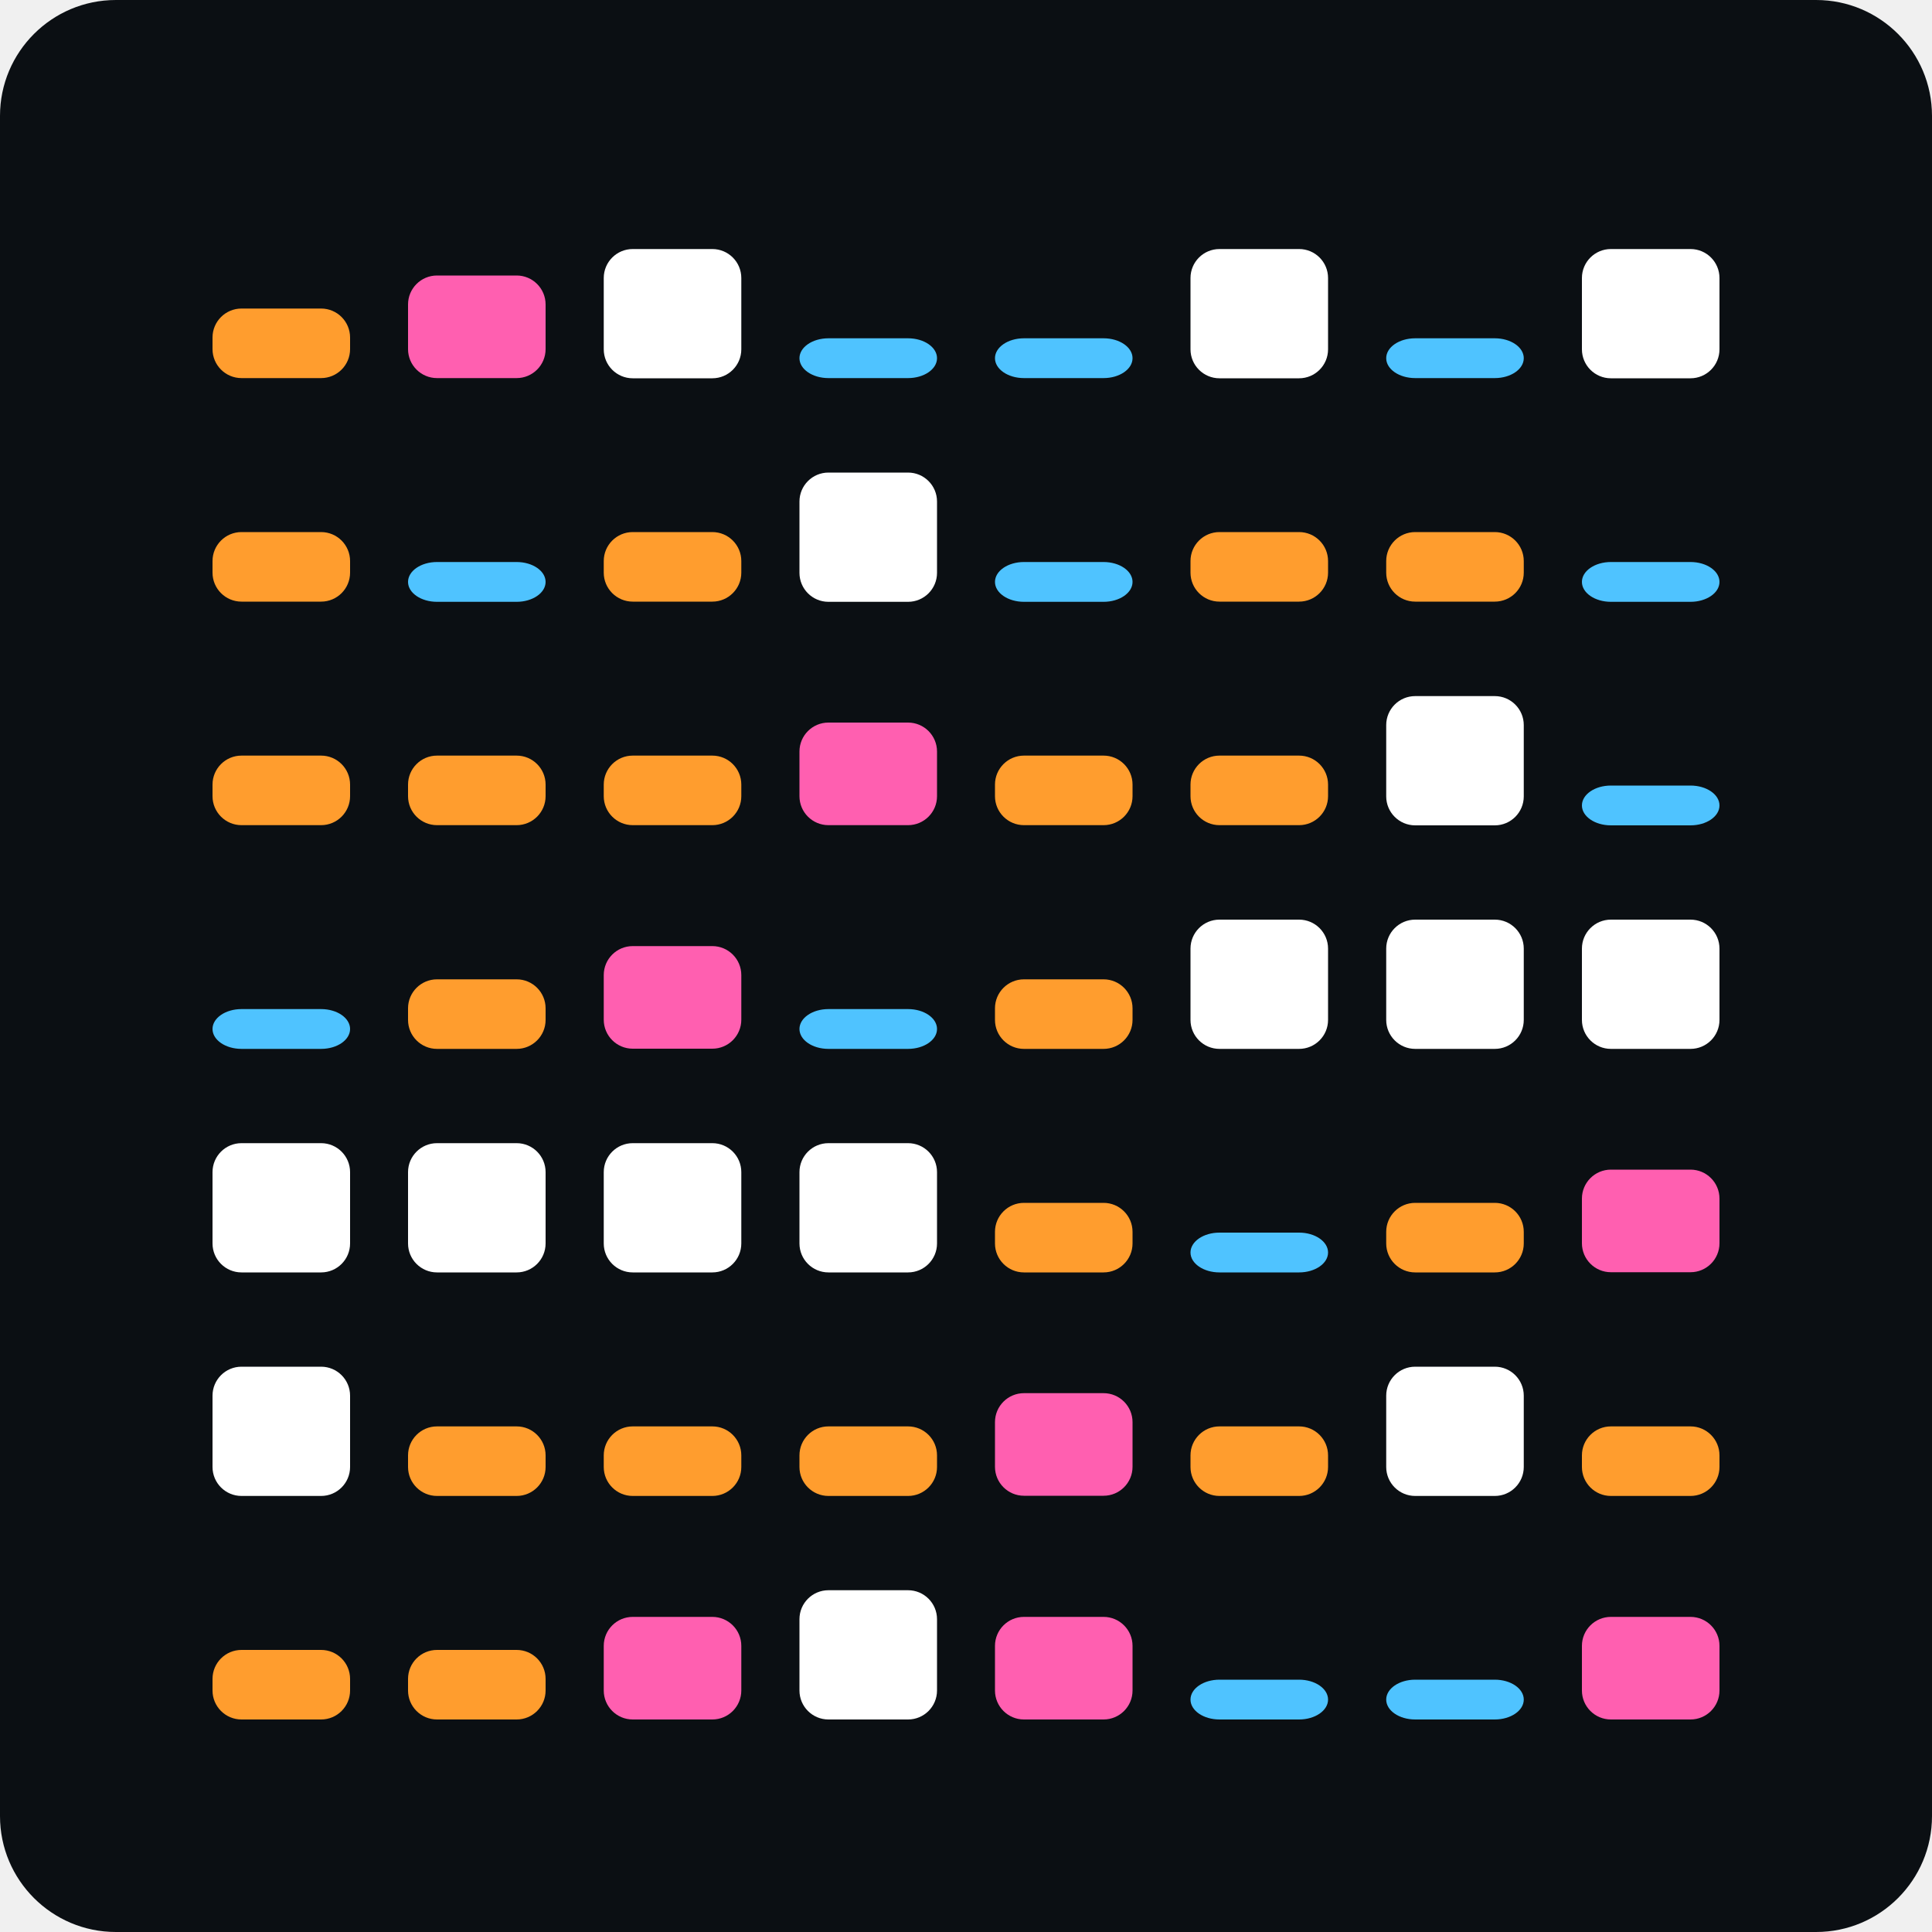
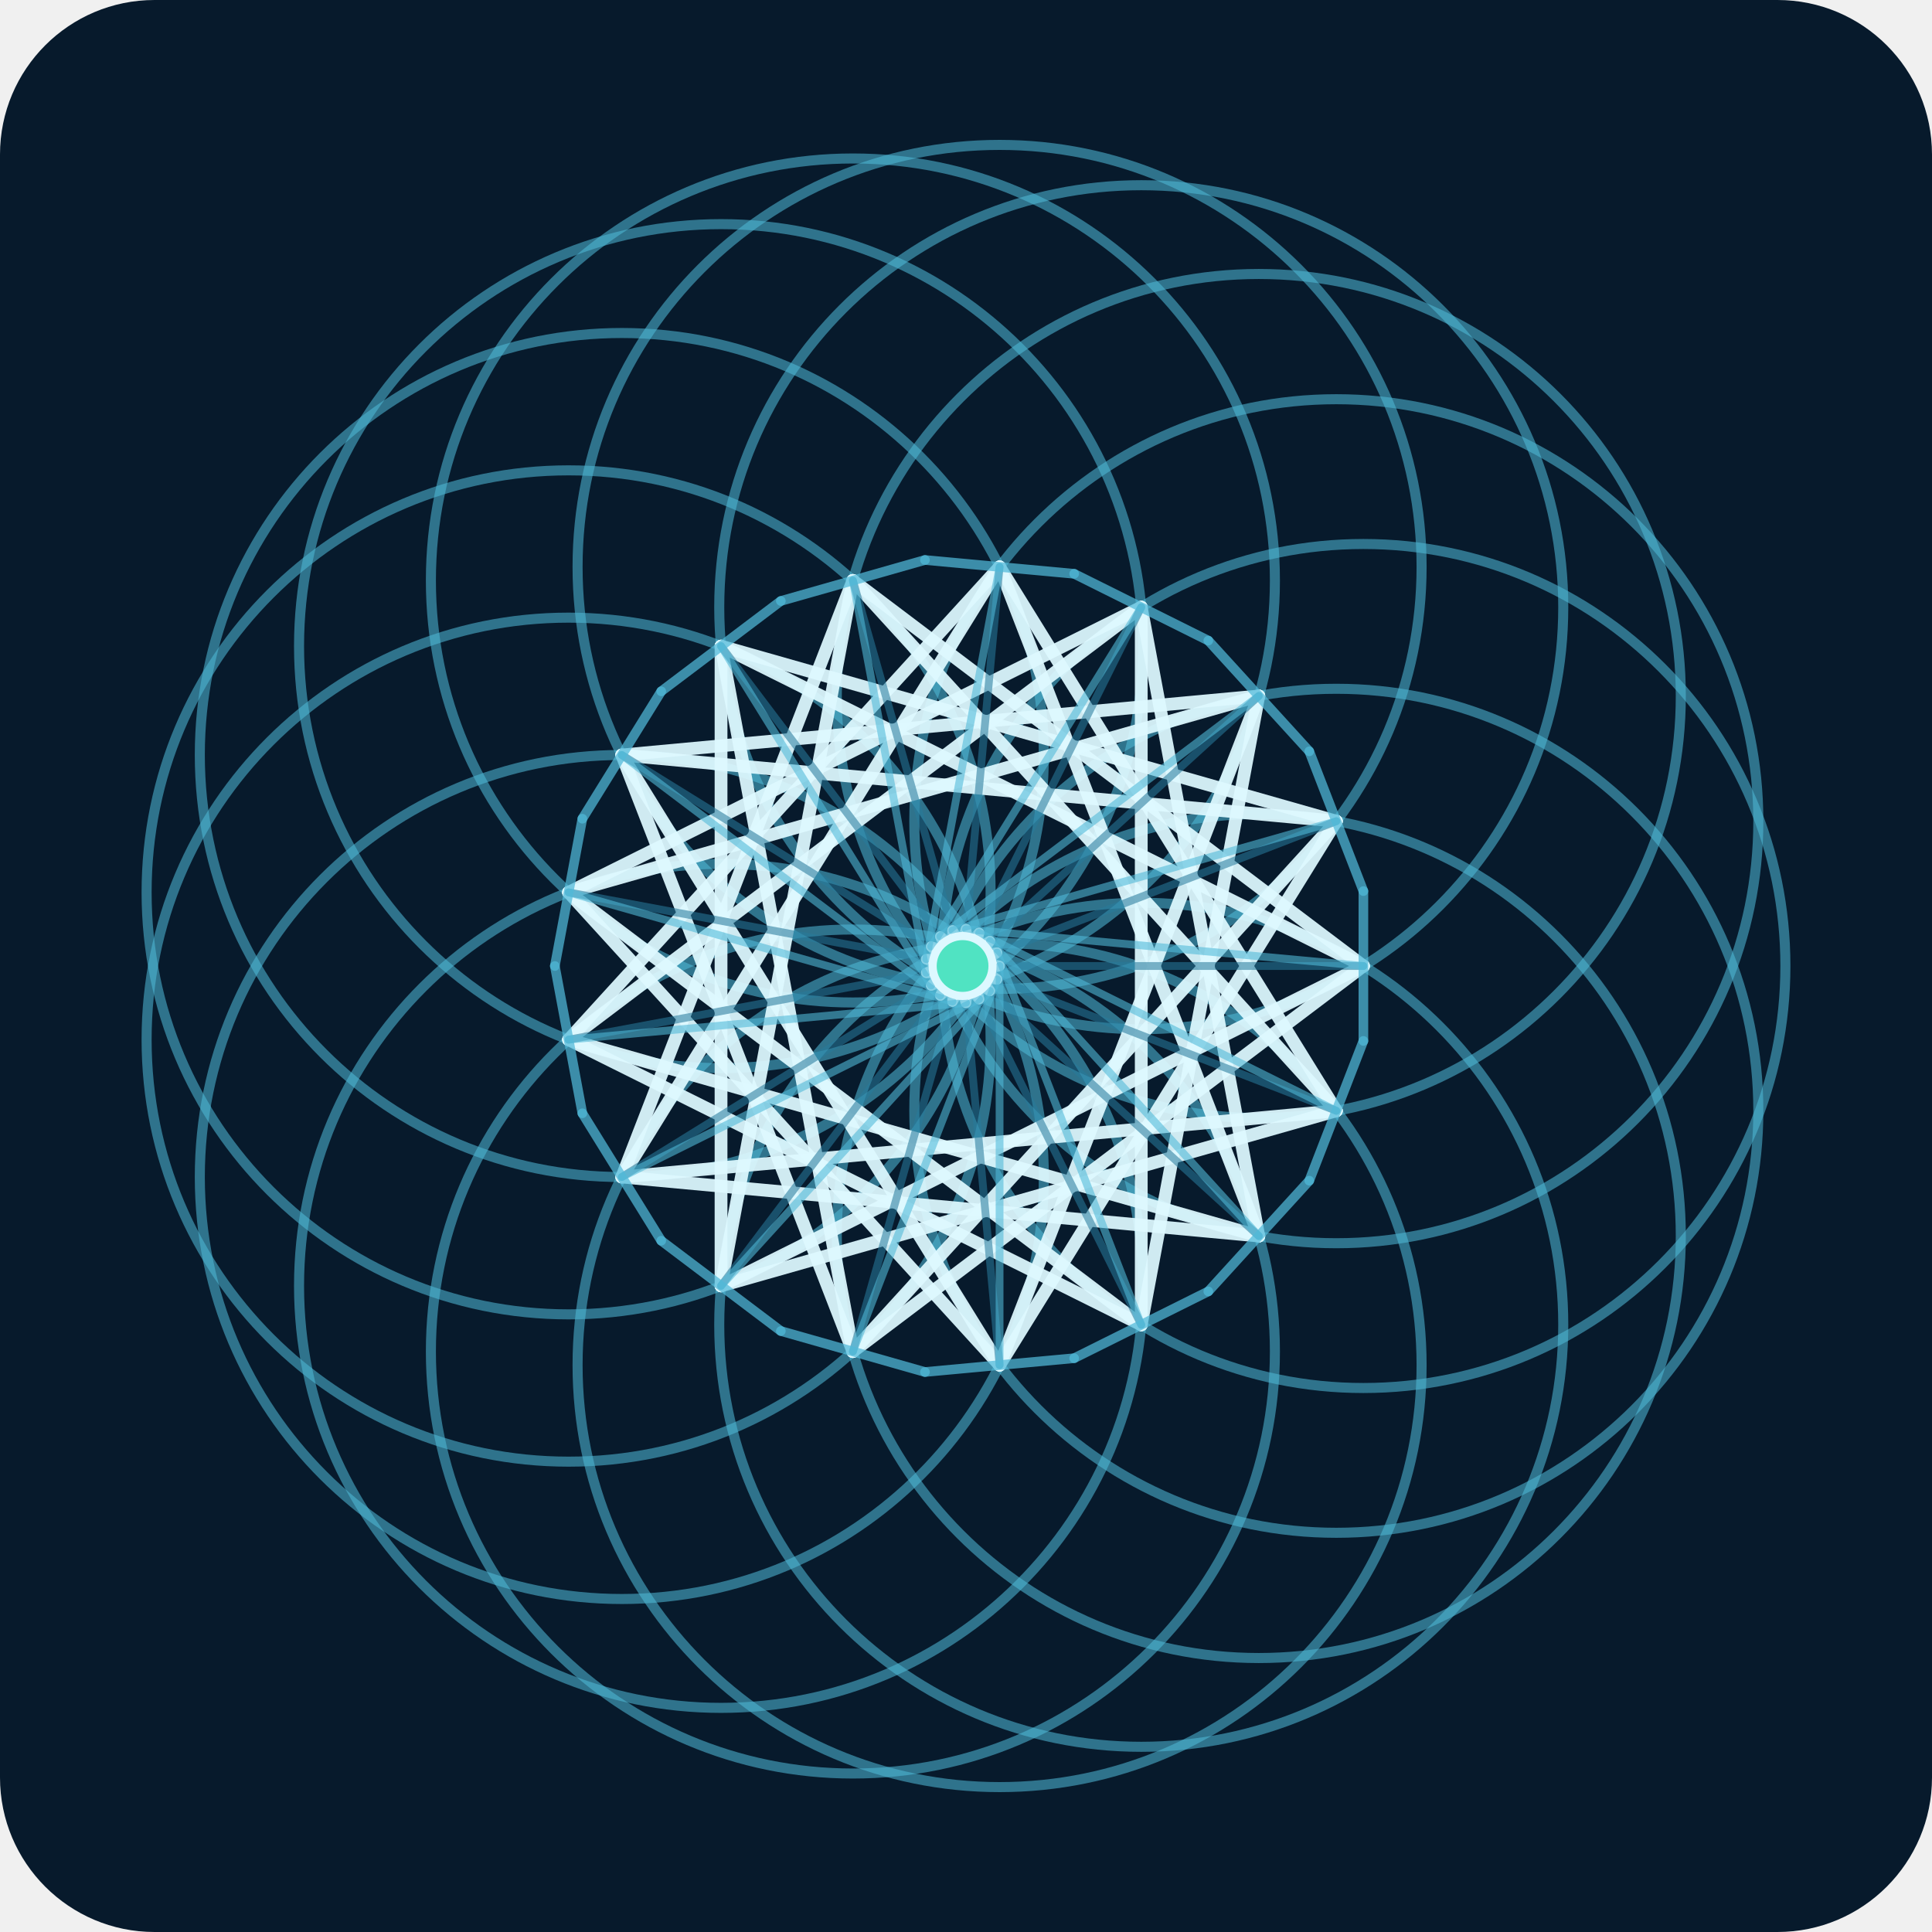
<svg xmlns="http://www.w3.org/2000/svg" viewBox="0 0 100 100">
-   <rect width="100" height="100" rx="6" fill="#0b0f13" />
-   <rect x="11.00" y="15.97" width="7.12" height="3.60" fill="#ff9d2e" rx="1.5" />
-   <rect x="21.12" y="14.26" width="7.12" height="5.31" fill="#ff5fb0" rx="1.5" />
-   <rect x="31.25" y="12.89" width="7.12" height="6.69" fill="#ffffff" rx="1.5" />
-   <rect x="41.38" y="17.51" width="7.12" height="2.06" fill="#4fc3ff" rx="1.5" />
-   <rect x="51.50" y="17.51" width="7.12" height="2.06" fill="#4fc3ff" rx="1.5" />
-   <rect x="61.62" y="12.89" width="7.12" height="6.69" fill="#ffffff" rx="1.5" />
-   <rect x="71.75" y="17.51" width="7.12" height="2.06" fill="#4fc3ff" rx="1.5" />
-   <rect x="81.88" y="12.89" width="7.12" height="6.69" fill="#ffffff" rx="1.5" />
-   <rect x="11.00" y="27.54" width="7.12" height="3.60" fill="#ff9d2e" rx="1.5" />
-   <rect x="21.12" y="29.09" width="7.12" height="2.06" fill="#4fc3ff" rx="1.5" />
-   <rect x="31.25" y="27.54" width="7.12" height="3.60" fill="#ff9d2e" rx="1.5" />
-   <rect x="41.38" y="24.46" width="7.12" height="6.69" fill="#ffffff" rx="1.5" />
-   <rect x="51.50" y="29.09" width="7.12" height="2.06" fill="#4fc3ff" rx="1.5" />
-   <rect x="61.62" y="27.54" width="7.12" height="3.60" fill="#ff9d2e" rx="1.5" />
-   <rect x="71.75" y="27.54" width="7.12" height="3.60" fill="#ff9d2e" rx="1.5" />
-   <rect x="81.88" y="29.09" width="7.12" height="2.06" fill="#4fc3ff" rx="1.5" />
-   <rect x="11.00" y="39.11" width="7.12" height="3.60" fill="#ff9d2e" rx="1.5" />
-   <rect x="21.12" y="39.11" width="7.12" height="3.60" fill="#ff9d2e" rx="1.5" />
-   <rect x="31.25" y="39.11" width="7.12" height="3.60" fill="#ff9d2e" rx="1.5" />
-   <rect x="41.38" y="37.40" width="7.12" height="5.31" fill="#ff5fb0" rx="1.5" />
-   <rect x="51.50" y="39.11" width="7.12" height="3.60" fill="#ff9d2e" rx="1.5" />
-   <rect x="61.62" y="39.11" width="7.12" height="3.60" fill="#ff9d2e" rx="1.5" />
-   <rect x="71.75" y="36.03" width="7.12" height="6.69" fill="#ffffff" rx="1.5" />
-   <rect x="81.88" y="40.66" width="7.12" height="2.06" fill="#4fc3ff" rx="1.5" />
-   <rect x="11.00" y="52.23" width="7.12" height="2.06" fill="#4fc3ff" rx="1.5" />
-   <rect x="21.12" y="50.69" width="7.12" height="3.60" fill="#ff9d2e" rx="1.5" />
-   <rect x="31.25" y="48.97" width="7.12" height="5.31" fill="#ff5fb0" rx="1.5" />
-   <rect x="41.38" y="52.23" width="7.12" height="2.06" fill="#4fc3ff" rx="1.5" />
-   <rect x="51.50" y="50.69" width="7.12" height="3.60" fill="#ff9d2e" rx="1.5" />
-   <rect x="61.62" y="47.60" width="7.12" height="6.69" fill="#ffffff" rx="1.5" />
-   <rect x="71.75" y="47.60" width="7.12" height="6.69" fill="#ffffff" rx="1.5" />
-   <rect x="81.88" y="47.60" width="7.12" height="6.69" fill="#ffffff" rx="1.5" />
-   <rect x="11.00" y="59.17" width="7.12" height="6.69" fill="#ffffff" rx="1.5" />
-   <rect x="21.12" y="59.17" width="7.12" height="6.69" fill="#ffffff" rx="1.5" />
-   <rect x="31.25" y="59.17" width="7.12" height="6.69" fill="#ffffff" rx="1.5" />
-   <rect x="41.38" y="59.17" width="7.12" height="6.69" fill="#ffffff" rx="1.5" />
-   <rect x="51.50" y="62.26" width="7.12" height="3.60" fill="#ff9d2e" rx="1.5" />
-   <rect x="61.62" y="63.80" width="7.12" height="2.06" fill="#4fc3ff" rx="1.5" />
-   <rect x="71.75" y="62.26" width="7.12" height="3.60" fill="#ff9d2e" rx="1.5" />
-   <rect x="81.88" y="60.54" width="7.12" height="5.31" fill="#ff5fb0" rx="1.5" />
-   <rect x="11.00" y="70.74" width="7.12" height="6.69" fill="#ffffff" rx="1.5" />
-   <rect x="21.12" y="73.83" width="7.12" height="3.60" fill="#ff9d2e" rx="1.5" />
-   <rect x="31.25" y="73.83" width="7.12" height="3.60" fill="#ff9d2e" rx="1.5" />
-   <rect x="41.38" y="73.83" width="7.12" height="3.60" fill="#ff9d2e" rx="1.5" />
-   <rect x="51.50" y="72.11" width="7.12" height="5.31" fill="#ff5fb0" rx="1.5" />
-   <rect x="61.62" y="73.83" width="7.12" height="3.60" fill="#ff9d2e" rx="1.5" />
-   <rect x="71.75" y="70.74" width="7.12" height="6.69" fill="#ffffff" rx="1.5" />
-   <rect x="81.88" y="73.83" width="7.12" height="3.60" fill="#ff9d2e" rx="1.5" />
-   <rect x="11.00" y="85.40" width="7.12" height="3.60" fill="#ff9d2e" rx="1.5" />
-   <rect x="21.12" y="85.40" width="7.12" height="3.60" fill="#ff9d2e" rx="1.5" />
-   <rect x="31.25" y="83.69" width="7.12" height="5.31" fill="#ff5fb0" rx="1.5" />
-   <rect x="41.38" y="82.31" width="7.12" height="6.69" fill="#ffffff" rx="1.5" />
-   <rect x="51.50" y="83.69" width="7.12" height="5.31" fill="#ff5fb0" rx="1.5" />
-   <rect x="61.62" y="86.94" width="7.12" height="2.06" fill="#4fc3ff" rx="1.5" />
-   <rect x="71.75" y="86.94" width="7.12" height="2.06" fill="#4fc3ff" rx="1.5" />
-   <rect x="81.88" y="83.69" width="7.12" height="5.31" fill="#ff5fb0" rx="1.5" />
+   <rect width="100" height="100" rx="8" fill="#071A2C" />
+   <g fill="none" stroke-linecap="round" stroke-linejoin="round">
+     <circle cx="70.569" cy="50" r="21.843" stroke="#50B9D8" stroke-opacity=".56" stroke-width=".52" />
+     <circle cx="69.168" cy="42.506" r="21.843" stroke="#50B9D8" stroke-opacity=".56" stroke-width=".52" />
+     <circle cx="65.155" cy="36.024" r="21.843" stroke="#50B9D8" stroke-opacity=".56" stroke-width=".52" />
+     <circle cx="59.071" cy="31.429" r="21.843" stroke="#50B9D8" stroke-opacity=".56" stroke-width=".52" />
+     <circle cx="51.738" cy="29.343" r="21.843" stroke="#50B9D8" stroke-opacity=".56" stroke-width=".52" />
+     <circle cx="44.146" cy="30.046" r="21.843" stroke="#50B9D8" stroke-opacity=".56" stroke-width=".52" />
+     <circle cx="37.321" cy="33.444" r="21.843" stroke="#50B9D8" stroke-opacity=".56" stroke-width=".52" />
+     <circle cx="32.185" cy="39.079" r="21.843" stroke="#50B9D8" stroke-opacity=".56" stroke-width=".52" />
+     <circle cx="29.431" cy="46.188" r="21.843" stroke="#50B9D8" stroke-opacity=".56" stroke-width=".52" />
+     <circle cx="29.431" cy="53.812" r="21.843" stroke="#50B9D8" stroke-opacity=".56" stroke-width=".52" />
+     <circle cx="32.185" cy="60.921" r="21.843" stroke="#50B9D8" stroke-opacity=".56" stroke-width=".52" />
+     <circle cx="37.321" cy="66.556" r="21.843" stroke="#50B9D8" stroke-opacity=".56" stroke-width=".52" />
+     <circle cx="44.146" cy="69.954" r="21.843" stroke="#50B9D8" stroke-opacity=".56" stroke-width=".52" />
+     <circle cx="51.738" cy="70.657" r="21.843" stroke="#50B9D8" stroke-opacity=".56" stroke-width=".52" />
+     <circle cx="59.071" cy="68.571" r="21.843" stroke="#50B9D8" stroke-opacity=".56" stroke-width=".52" />
+     <circle cx="65.155" cy="63.976" r="21.843" stroke="#50B9D8" stroke-opacity=".56" stroke-width=".52" />
+     <circle cx="69.168" cy="57.494" r="21.843" stroke="#50B9D8" stroke-opacity=".56" stroke-width=".52" />
+     <line x1="70.569" y1="50" x2="44.146" y2="30.046" stroke="#DDF8FF" stroke-opacity="0.933" stroke-width="0.662" />
+     <line x1="69.168" y1="42.506" x2="37.321" y2="33.444" stroke="#DDF8FF" stroke-opacity="0.933" stroke-width="0.662" />
+     <line x1="65.155" y1="36.024" x2="32.185" y2="39.079" stroke="#DDF8FF" stroke-opacity="0.933" stroke-width="0.662" />
+     <line x1="59.071" y1="31.429" x2="29.431" y2="46.188" stroke="#DDF8FF" stroke-opacity="0.933" stroke-width="0.662" />
+     <line x1="51.738" y1="29.343" x2="29.431" y2="53.812" stroke="#DDF8FF" stroke-opacity="0.933" stroke-width="0.662" />
+     <line x1="44.146" y1="30.046" x2="32.185" y2="60.921" stroke="#DDF8FF" stroke-opacity="0.933" stroke-width="0.662" />
+     <line x1="37.321" y1="33.444" x2="37.321" y2="66.556" stroke="#DDF8FF" stroke-opacity="0.933" stroke-width="0.662" />
+     <line x1="32.185" y1="39.079" x2="44.146" y2="69.954" stroke="#DDF8FF" stroke-opacity="0.933" stroke-width="0.662" />
+     <line x1="29.431" y1="46.188" x2="51.738" y2="70.657" stroke="#DDF8FF" stroke-opacity="0.933" stroke-width="0.662" />
+     <line x1="29.431" y1="53.812" x2="59.071" y2="68.571" stroke="#DDF8FF" stroke-opacity="0.933" stroke-width="0.662" />
+     <line x1="32.185" y1="60.921" x2="65.155" y2="63.976" stroke="#DDF8FF" stroke-opacity="0.933" stroke-width="0.662" />
+     <line x1="37.321" y1="66.556" x2="69.168" y2="57.494" stroke="#DDF8FF" stroke-opacity="0.933" stroke-width="0.662" />
+     <line x1="44.146" y1="69.954" x2="70.569" y2="50" stroke="#DDF8FF" stroke-opacity="0.933" stroke-width="0.662" />
+     <line x1="51.738" y1="70.657" x2="69.168" y2="42.506" stroke="#DDF8FF" stroke-opacity="0.933" stroke-width="0.662" />
+     <line x1="59.071" y1="68.571" x2="65.155" y2="36.024" stroke="#DDF8FF" stroke-opacity="0.933" stroke-width="0.662" />
+     <line x1="65.155" y1="63.976" x2="59.071" y2="31.429" stroke="#DDF8FF" stroke-opacity="0.933" stroke-width="0.662" />
+     <line x1="69.168" y1="57.494" x2="51.738" y2="29.343" stroke="#DDF8FF" stroke-opacity="0.933" stroke-width="0.662" />
+     <line x1="70.569" y1="50" x2="37.321" y2="33.444" stroke="#DDF8FF" stroke-opacity="0.933" stroke-width="0.662" />
+     <line x1="69.168" y1="42.506" x2="32.185" y2="39.079" stroke="#DDF8FF" stroke-opacity="0.933" stroke-width="0.662" />
+     <line x1="65.155" y1="36.024" x2="29.431" y2="46.188" stroke="#DDF8FF" stroke-opacity="0.933" stroke-width="0.662" />
+     <line x1="59.071" y1="31.429" x2="29.431" y2="53.812" stroke="#DDF8FF" stroke-opacity="0.933" stroke-width="0.662" />
+     <line x1="51.738" y1="29.343" x2="32.185" y2="60.921" stroke="#DDF8FF" stroke-opacity="0.933" stroke-width="0.662" />
+     <line x1="44.146" y1="30.046" x2="37.321" y2="66.556" stroke="#DDF8FF" stroke-opacity="0.933" stroke-width="0.662" />
+     <line x1="37.321" y1="33.444" x2="44.146" y2="69.954" stroke="#DDF8FF" stroke-opacity="0.933" stroke-width="0.662" />
+     <line x1="32.185" y1="39.079" x2="51.738" y2="70.657" stroke="#DDF8FF" stroke-opacity="0.933" stroke-width="0.662" />
+     <line x1="29.431" y1="46.188" x2="59.071" y2="68.571" stroke="#DDF8FF" stroke-opacity="0.933" stroke-width="0.662" />
+     <line x1="29.431" y1="53.812" x2="65.155" y2="63.976" stroke="#DDF8FF" stroke-opacity="0.933" stroke-width="0.662" />
+     <line x1="32.185" y1="60.921" x2="69.168" y2="57.494" stroke="#DDF8FF" stroke-opacity="0.933" stroke-width="0.662" />
+     <line x1="37.321" y1="66.556" x2="70.569" y2="50" stroke="#DDF8FF" stroke-opacity="0.933" stroke-width="0.662" />
+     <line x1="44.146" y1="69.954" x2="69.168" y2="42.506" stroke="#DDF8FF" stroke-opacity="0.933" stroke-width="0.662" />
+     <line x1="51.738" y1="70.657" x2="65.155" y2="36.024" stroke="#DDF8FF" stroke-opacity="0.933" stroke-width="0.662" />
+     <line x1="59.071" y1="68.571" x2="59.071" y2="31.429" stroke="#DDF8FF" stroke-opacity="0.933" stroke-width="0.662" />
+     <line x1="65.155" y1="63.976" x2="51.738" y2="29.343" stroke="#DDF8FF" stroke-opacity="0.933" stroke-width="0.662" />
+     <line x1="69.168" y1="57.494" x2="44.146" y2="30.046" stroke="#DDF8FF" stroke-opacity="0.933" stroke-width="0.662" />
+     <line x1="49.823" y1="50" x2="70.569" y2="50" stroke="#287A9B" stroke-opacity="0.569" stroke-width="0.403" />
+     <line x1="49.823" y1="50" x2="69.168" y2="42.506" stroke="#287A9B" stroke-opacity="0.569" stroke-width="0.403" />
+     <line x1="49.823" y1="50" x2="65.155" y2="36.024" stroke="#287A9B" stroke-opacity="0.569" stroke-width="0.403" />
+     <line x1="49.823" y1="50" x2="59.071" y2="31.429" stroke="#287A9B" stroke-opacity="0.569" stroke-width="0.403" />
+     <line x1="49.823" y1="50" x2="51.738" y2="29.343" stroke="#287A9B" stroke-opacity="0.569" stroke-width="0.403" />
+     <line x1="49.823" y1="50" x2="44.146" y2="30.046" stroke="#287A9B" stroke-opacity="0.569" stroke-width="0.403" />
+     <line x1="49.823" y1="50" x2="37.321" y2="33.444" stroke="#287A9B" stroke-opacity="0.569" stroke-width="0.403" />
+     <line x1="49.823" y1="50" x2="32.185" y2="39.079" stroke="#287A9B" stroke-opacity="0.569" stroke-width="0.403" />
+     <line x1="49.823" y1="50" x2="29.431" y2="46.188" stroke="#287A9B" stroke-opacity="0.569" stroke-width="0.403" />
+     <line x1="49.823" y1="50" x2="29.431" y2="53.812" stroke="#287A9B" stroke-opacity="0.569" stroke-width="0.403" />
+     <line x1="49.823" y1="50" x2="32.185" y2="60.921" stroke="#287A9B" stroke-opacity="0.569" stroke-width="0.403" />
+     <line x1="49.823" y1="50" x2="37.321" y2="66.556" stroke="#287A9B" stroke-opacity="0.569" stroke-width="0.403" />
+     <line x1="49.823" y1="50" x2="44.146" y2="69.954" stroke="#287A9B" stroke-opacity="0.569" stroke-width="0.403" />
+     <line x1="49.823" y1="50" x2="51.738" y2="70.657" stroke="#287A9B" stroke-opacity="0.569" stroke-width="0.403" />
+     <line x1="49.823" y1="50" x2="59.071" y2="68.571" stroke="#287A9B" stroke-opacity="0.569" stroke-width="0.403" />
+     <line x1="49.823" y1="50" x2="65.155" y2="63.976" stroke="#287A9B" stroke-opacity="0.569" stroke-width="0.403" />
+     <line x1="49.823" y1="50" x2="69.168" y2="57.494" stroke="#287A9B" stroke-opacity="0.569" stroke-width="0.403" />
+     <line x1="50" y1="48.094" x2="48.67" y2="51.528" stroke="#DDF8FF" stroke-opacity="0.804" stroke-width="0.538" />
+     <line x1="49.3" y1="48.159" x2="49.3" y2="51.841" stroke="#DDF8FF" stroke-opacity="0.804" stroke-width="0.538" />
+     <line x1="48.67" y1="48.472" x2="50" y2="51.906" stroke="#DDF8FF" stroke-opacity="0.804" stroke-width="0.538" />
+     <line x1="48.196" y1="48.992" x2="50.677" y2="51.714" stroke="#DDF8FF" stroke-opacity="0.804" stroke-width="0.538" />
+     <line x1="47.942" y1="49.648" x2="51.238" y2="51.29" stroke="#DDF8FF" stroke-opacity="0.804" stroke-width="0.538" />
+     <line x1="47.942" y1="50.352" x2="51.608" y2="50.691" stroke="#DDF8FF" stroke-opacity="0.804" stroke-width="0.538" />
+     <line x1="48.196" y1="51.008" x2="51.738" y2="50" stroke="#DDF8FF" stroke-opacity="0.804" stroke-width="0.538" />
+     <line x1="48.67" y1="51.528" x2="51.608" y2="49.309" stroke="#DDF8FF" stroke-opacity="0.804" stroke-width="0.538" />
+     <line x1="49.3" y1="51.841" x2="51.238" y2="48.71" stroke="#DDF8FF" stroke-opacity="0.804" stroke-width="0.538" />
+     <line x1="50" y1="51.906" x2="50.677" y2="48.286" stroke="#DDF8FF" stroke-opacity="0.804" stroke-width="0.538" />
+     <line x1="50.677" y1="51.714" x2="50" y2="48.094" stroke="#DDF8FF" stroke-opacity="0.804" stroke-width="0.538" />
+     <line x1="51.238" y1="51.29" x2="49.3" y2="48.159" stroke="#DDF8FF" stroke-opacity="0.804" stroke-width="0.538" />
+     <line x1="51.608" y1="50.691" x2="48.67" y2="48.472" stroke="#DDF8FF" stroke-opacity="0.804" stroke-width="0.538" />
+     <line x1="51.738" y1="50" x2="48.196" y2="48.992" stroke="#DDF8FF" stroke-opacity="0.804" stroke-width="0.538" />
+     <line x1="51.608" y1="49.309" x2="47.942" y2="49.648" stroke="#DDF8FF" stroke-opacity="0.804" stroke-width="0.538" />
+     <line x1="51.238" y1="48.71" x2="47.942" y2="50.352" stroke="#DDF8FF" stroke-opacity="0.804" stroke-width="0.538" />
+     <line x1="50.677" y1="48.286" x2="48.196" y2="51.008" stroke="#DDF8FF" stroke-opacity="0.804" stroke-width="0.538" />
+     <line x1="70.569" y1="50" x2="50" y2="48.094" stroke="#50B9D8" stroke-opacity="0.588" stroke-width="0.403" />
+     <line x1="69.168" y1="42.506" x2="49.3" y2="48.159" stroke="#50B9D8" stroke-opacity="0.588" stroke-width="0.403" />
+     <line x1="65.155" y1="36.024" x2="48.67" y2="48.472" stroke="#50B9D8" stroke-opacity="0.588" stroke-width="0.403" />
+     <line x1="59.071" y1="31.429" x2="48.196" y2="48.992" stroke="#50B9D8" stroke-opacity="0.588" stroke-width="0.403" />
+     <line x1="51.738" y1="29.343" x2="47.942" y2="49.648" stroke="#50B9D8" stroke-opacity="0.588" stroke-width="0.403" />
+     <line x1="44.146" y1="30.046" x2="47.942" y2="50.352" stroke="#50B9D8" stroke-opacity="0.588" stroke-width="0.403" />
+     <line x1="37.321" y1="33.444" x2="48.196" y2="51.008" stroke="#50B9D8" stroke-opacity="0.588" stroke-width="0.403" />
+     <line x1="32.185" y1="39.079" x2="48.67" y2="51.528" stroke="#50B9D8" stroke-opacity="0.588" stroke-width="0.403" />
+     <line x1="29.431" y1="46.188" x2="49.3" y2="51.841" stroke="#50B9D8" stroke-opacity="0.588" stroke-width="0.403" />
+     <line x1="29.431" y1="53.812" x2="50" y2="51.906" stroke="#50B9D8" stroke-opacity="0.588" stroke-width="0.403" />
+     <line x1="32.185" y1="60.921" x2="50.677" y2="51.714" stroke="#50B9D8" stroke-opacity="0.588" stroke-width="0.403" />
+     <line x1="37.321" y1="66.556" x2="51.238" y2="51.29" stroke="#50B9D8" stroke-opacity="0.588" stroke-width="0.403" />
+     <line x1="44.146" y1="69.954" x2="51.608" y2="50.691" stroke="#50B9D8" stroke-opacity="0.588" stroke-width="0.403" />
+     <line x1="51.738" y1="70.657" x2="51.738" y2="50" stroke="#50B9D8" stroke-opacity="0.588" stroke-width="0.403" />
+     <line x1="59.071" y1="68.571" x2="51.608" y2="49.309" stroke="#50B9D8" stroke-opacity="0.588" stroke-width="0.403" />
+     <line x1="65.155" y1="63.976" x2="51.238" y2="48.71" stroke="#50B9D8" stroke-opacity="0.588" stroke-width="0.403" />
+     <line x1="69.168" y1="57.494" x2="50.677" y2="48.286" stroke="#50B9D8" stroke-opacity="0.588" stroke-width="0.403" />
+     <line x1="70.569" y1="46.122" x2="67.767" y2="38.889" stroke="#50B9D8" stroke-opacity="0.725" stroke-width="0.499" />
+     <line x1="67.767" y1="38.889" x2="62.542" y2="33.158" stroke="#50B9D8" stroke-opacity="0.725" stroke-width="0.499" />
+     <line x1="62.542" y1="33.158" x2="55.599" y2="29.7" stroke="#50B9D8" stroke-opacity="0.725" stroke-width="0.499" />
+     <line x1="55.599" y1="29.7" x2="47.876" y2="28.985" stroke="#50B9D8" stroke-opacity="0.725" stroke-width="0.499" />
+     <line x1="47.876" y1="28.985" x2="40.416" y2="31.107" stroke="#50B9D8" stroke-opacity="0.725" stroke-width="0.499" />
+     <line x1="40.416" y1="31.107" x2="34.226" y2="35.782" stroke="#50B9D8" stroke-opacity="0.725" stroke-width="0.499" />
+     <line x1="34.226" y1="35.782" x2="30.143" y2="42.376" stroke="#50B9D8" stroke-opacity="0.725" stroke-width="0.499" />
+     <line x1="30.143" y1="42.376" x2="28.718" y2="50" stroke="#50B9D8" stroke-opacity="0.725" stroke-width="0.499" />
+     <line x1="28.718" y1="50" x2="30.143" y2="57.624" stroke="#50B9D8" stroke-opacity="0.725" stroke-width="0.499" />
+     <line x1="30.143" y1="57.624" x2="34.226" y2="64.219" stroke="#50B9D8" stroke-opacity="0.725" stroke-width="0.499" />
+     <line x1="34.226" y1="64.219" x2="40.416" y2="68.893" stroke="#50B9D8" stroke-opacity="0.725" stroke-width="0.499" />
+     <line x1="40.416" y1="68.893" x2="47.876" y2="71.015" stroke="#50B9D8" stroke-opacity="0.725" stroke-width="0.499" />
+     <line x1="47.876" y1="71.015" x2="55.599" y2="70.3" stroke="#50B9D8" stroke-opacity="0.725" stroke-width="0.499" />
+     <line x1="55.599" y1="70.3" x2="62.542" y2="66.842" stroke="#50B9D8" stroke-opacity="0.725" stroke-width="0.499" />
+     <line x1="62.542" y1="66.842" x2="67.767" y2="61.111" stroke="#50B9D8" stroke-opacity="0.725" stroke-width="0.499" />
+     <line x1="67.767" y1="61.111" x2="70.569" y2="53.878" stroke="#50B9D8" stroke-opacity="0.725" stroke-width="0.499" />
+     <line x1="70.569" y1="53.878" x2="70.569" y2="46.122" stroke="#50B9D8" stroke-opacity="0.725" stroke-width="0.499" />
+     <line x1="50.32" y1="49.807" x2="50.217" y2="49.641" stroke="#50E3C2" stroke-opacity="0.882" stroke-width="0.586" />
+     <line x1="50.217" y1="49.641" x2="50.061" y2="49.523" stroke="#50E3C2" stroke-opacity="0.882" stroke-width="0.586" />
+     <line x1="50.061" y1="49.523" x2="49.873" y2="49.469" stroke="#50E3C2" stroke-opacity="0.882" stroke-width="0.586" />
+     <line x1="49.873" y1="49.469" x2="49.678" y2="49.487" stroke="#50E3C2" stroke-opacity="0.882" stroke-width="0.586" />
+     <line x1="49.678" y1="49.487" x2="49.502" y2="49.575" stroke="#50E3C2" stroke-opacity="0.882" stroke-width="0.586" />
+     <line x1="49.502" y1="49.575" x2="49.37" y2="49.719" stroke="#50E3C2" stroke-opacity="0.882" stroke-width="0.586" />
+     <line x1="49.37" y1="49.719" x2="49.3" y2="49.902" stroke="#50E3C2" stroke-opacity="0.882" stroke-width="0.586" />
+     <line x1="49.3" y1="49.902" x2="49.3" y2="50.098" stroke="#50E3C2" stroke-opacity="0.882" stroke-width="0.586" />
+     <line x1="49.3" y1="50.098" x2="49.37" y2="50.281" stroke="#50E3C2" stroke-opacity="0.882" stroke-width="0.586" />
+     <line x1="49.37" y1="50.281" x2="49.502" y2="50.425" stroke="#50E3C2" stroke-opacity="0.882" stroke-width="0.586" />
+     <line x1="49.502" y1="50.425" x2="49.678" y2="50.513" stroke="#50E3C2" stroke-opacity="0.882" stroke-width="0.586" />
+     <line x1="49.678" y1="50.513" x2="49.873" y2="50.531" stroke="#50E3C2" stroke-opacity="0.882" stroke-width="0.586" />
+     <line x1="49.873" y1="50.531" x2="50.061" y2="50.477" stroke="#50E3C2" stroke-opacity="0.882" stroke-width="0.586" />
+     <line x1="50.061" y1="50.477" x2="50.217" y2="50.359" stroke="#50E3C2" stroke-opacity="0.882" stroke-width="0.586" />
+     <line x1="50.217" y1="50.359" x2="50.32" y2="50.193" stroke="#50E3C2" stroke-opacity="0.882" stroke-width="0.586" />
+     <line x1="50.32" y1="50.193" x2="50.356" y2="50" stroke="#50E3C2" stroke-opacity="0.882" stroke-width="0.586" />
+     <line x1="50.356" y1="50" x2="50.32" y2="49.807" stroke="#50E3C2" stroke-opacity="0.882" stroke-width="0.586" />
+   </g>
+   <circle cx="49.823" cy="50" r="1.55" fill="#50E3C2" stroke="#DDF8FF" stroke-width=".42" />
</svg>
